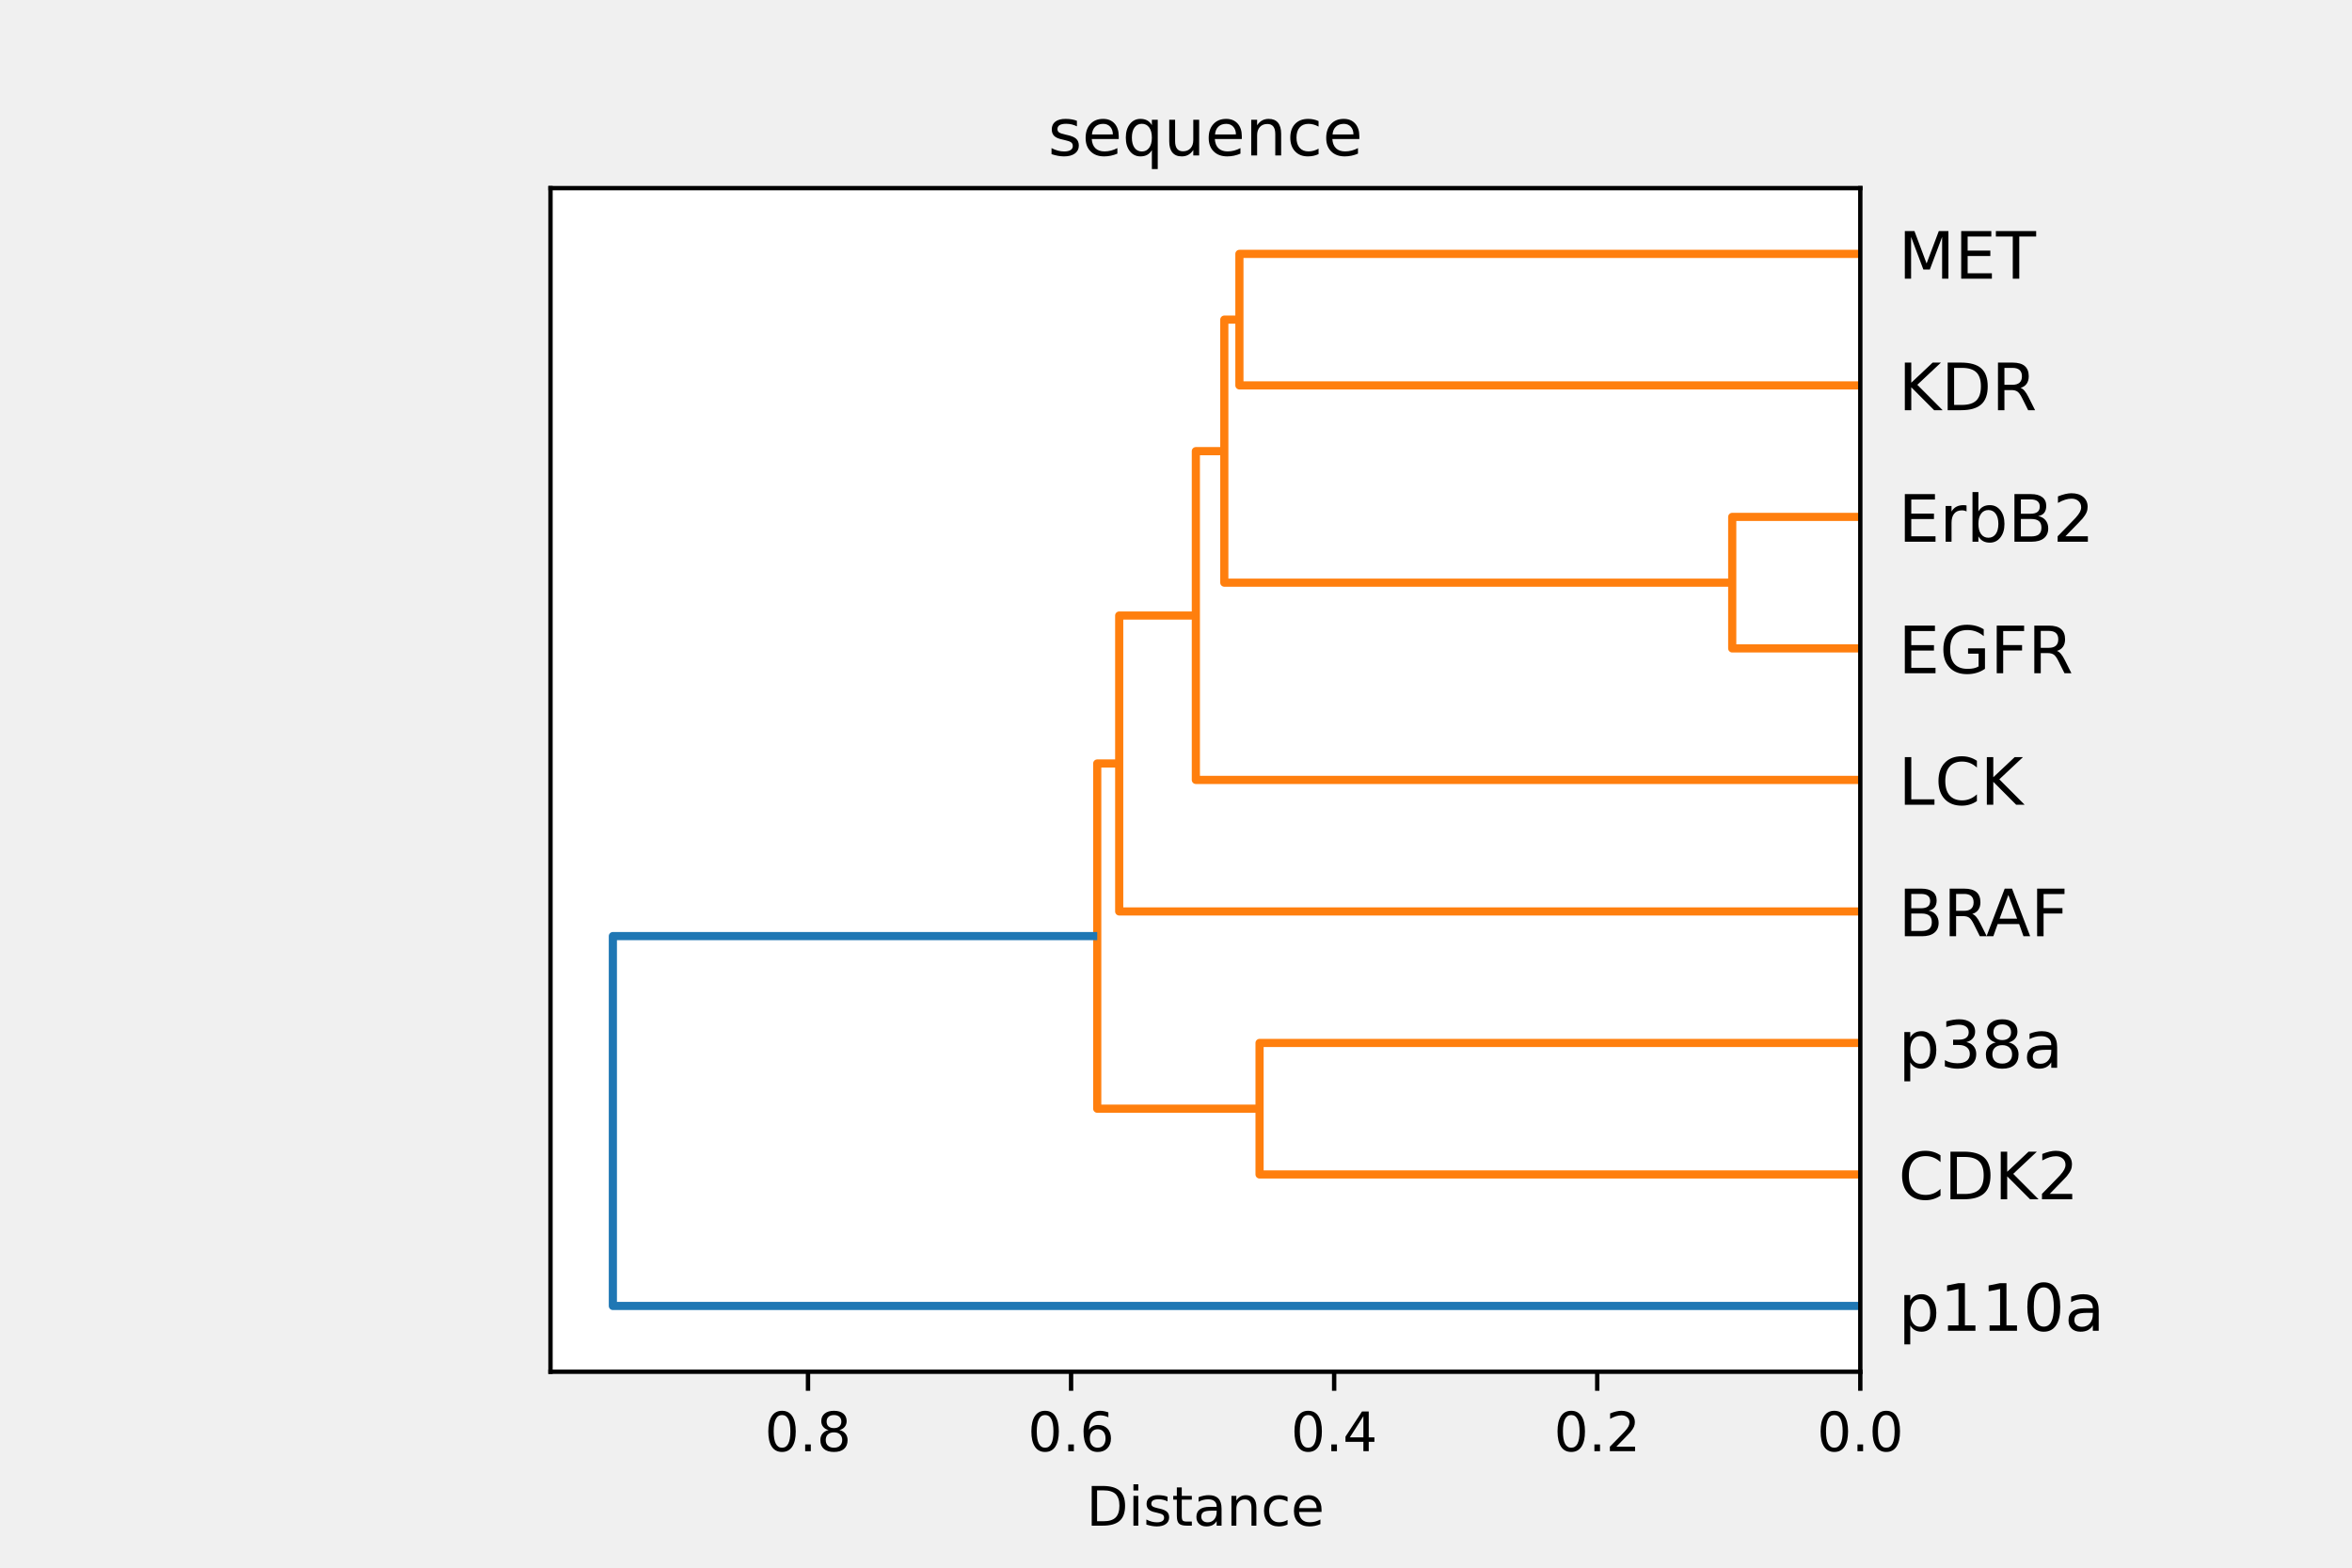
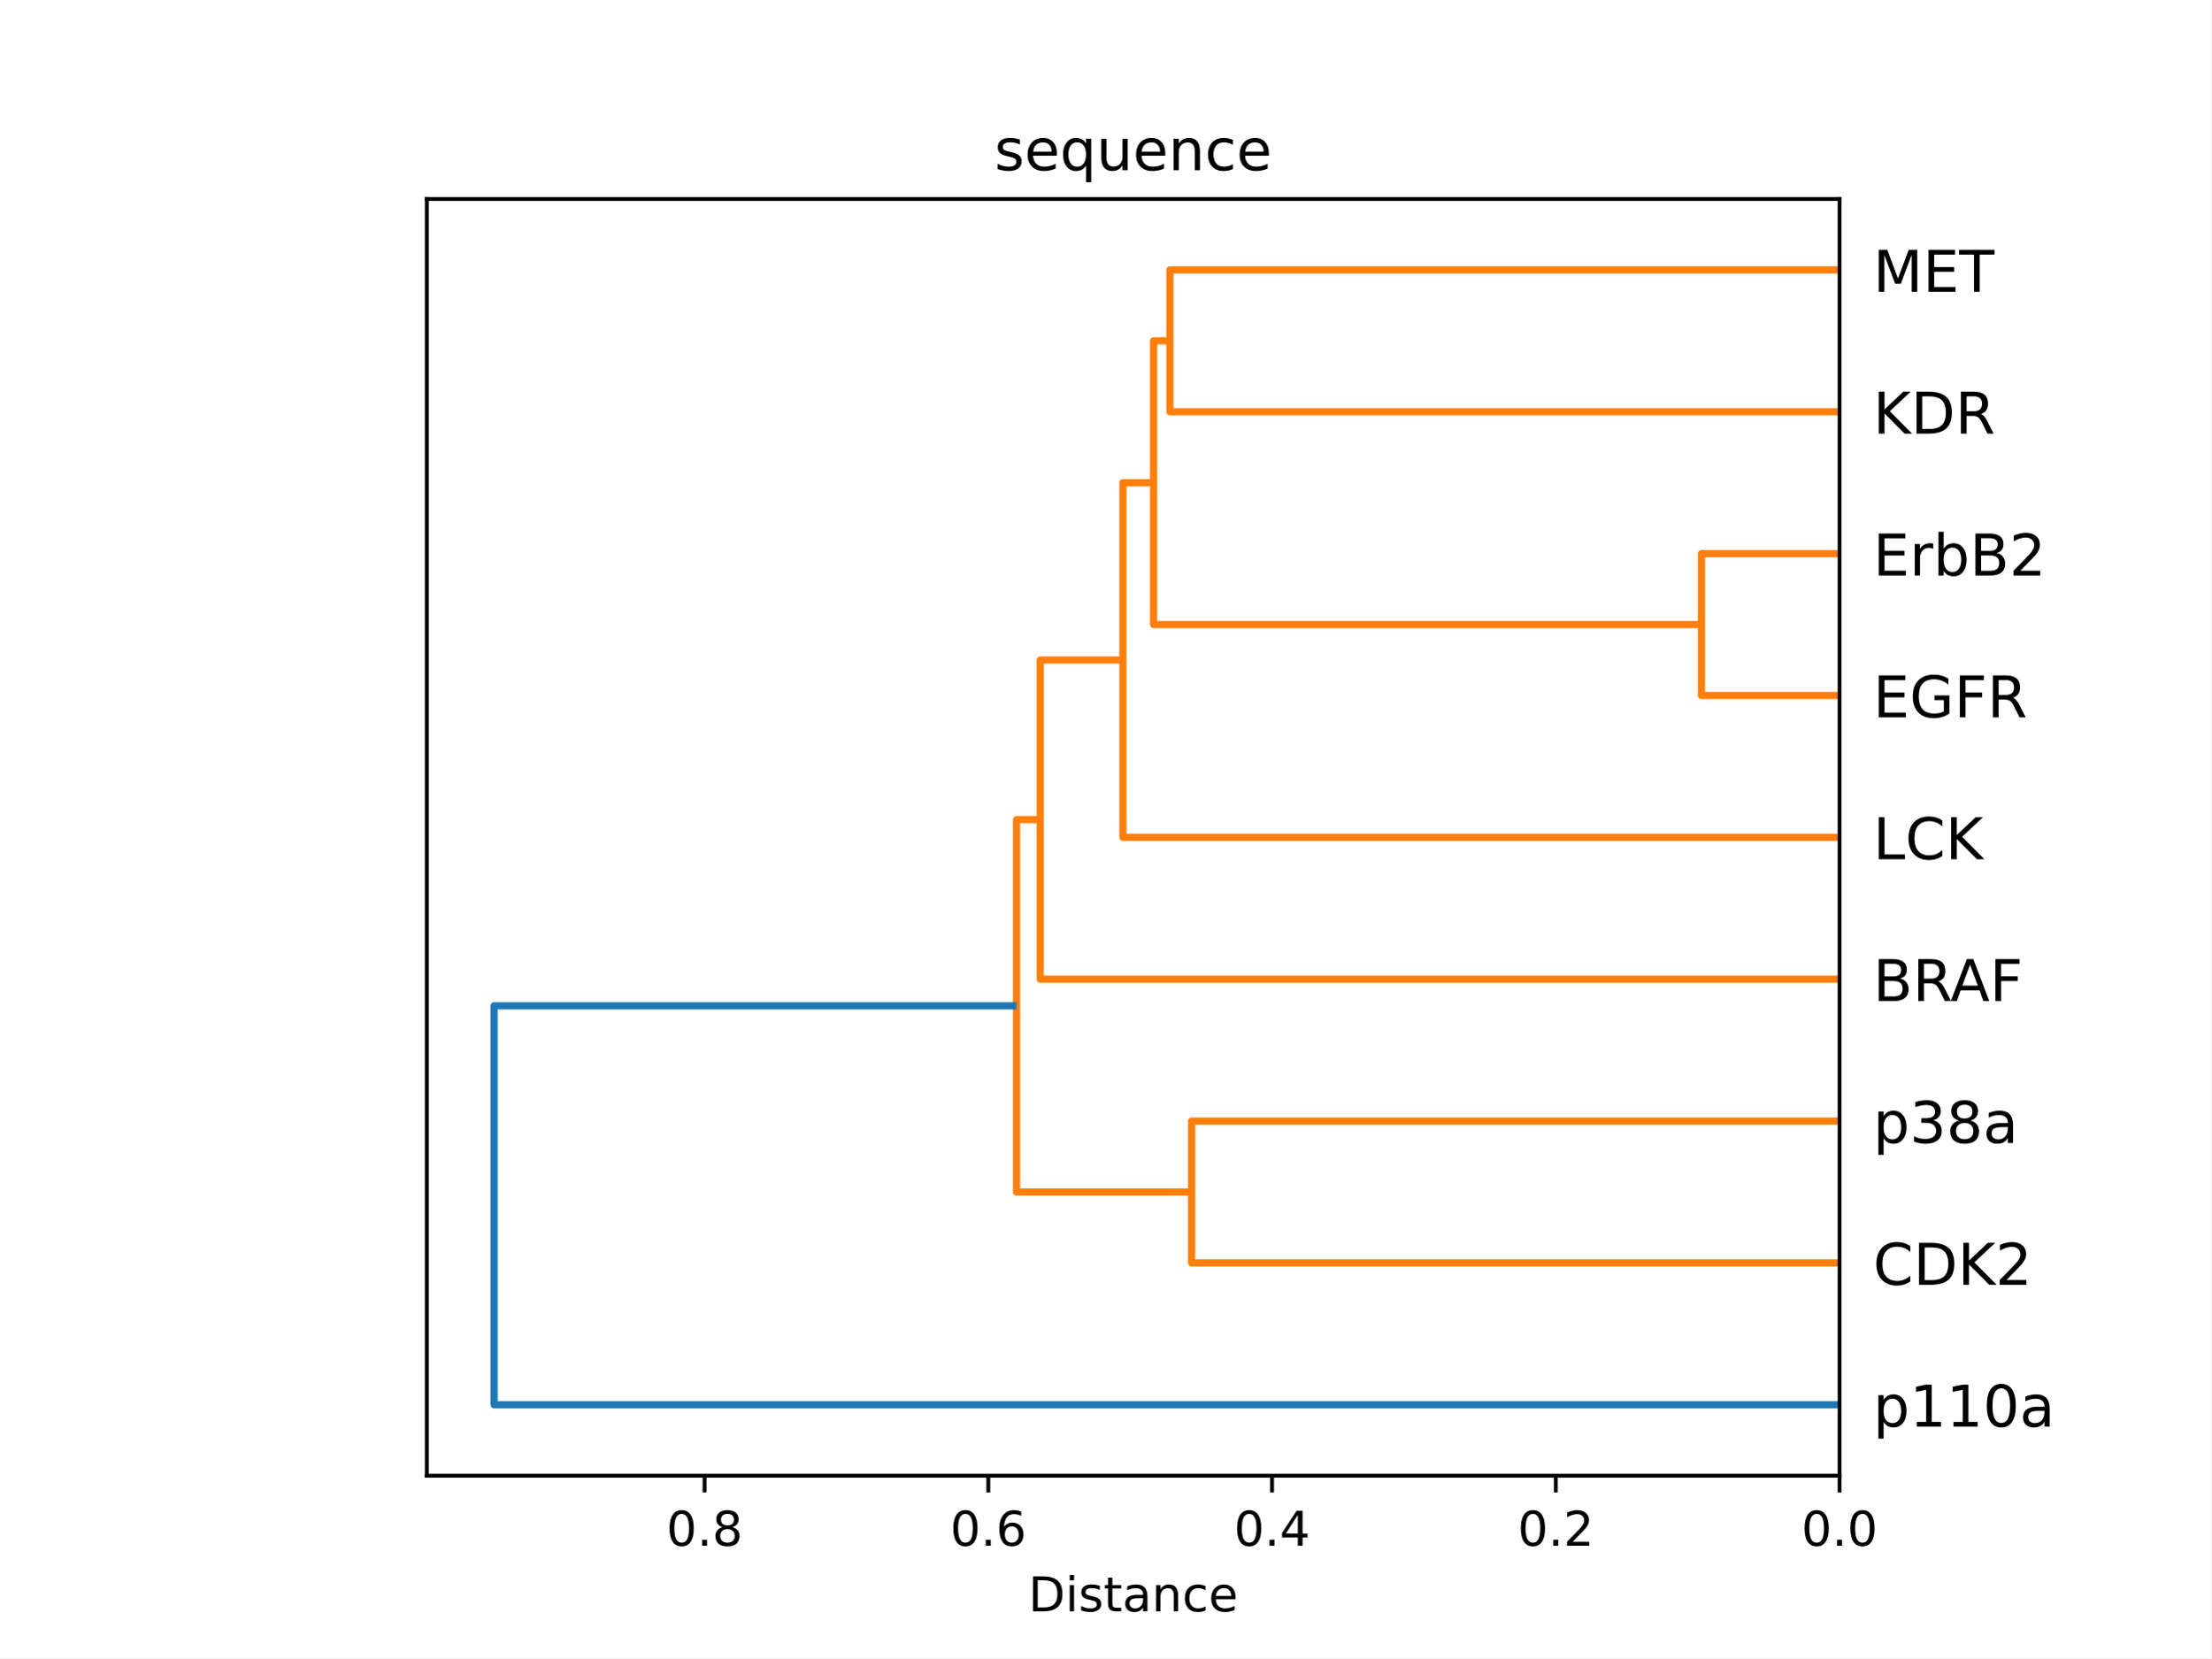
- <svg xmlns="http://www.w3.org/2000/svg" xmlns:xlink="http://www.w3.org/1999/xlink" width="432pt" height="288pt" viewBox="0 0 432 288" version="1.1">
+ <svg xmlns="http://www.w3.org/2000/svg" xmlns:xlink="http://www.w3.org/1999/xlink" width="460.8pt" height="345.6pt" viewBox="0 0 460.8 345.6" version="1.1">
  <defs>
    <style type="text/css">*{stroke-linejoin: round; stroke-linecap: butt}</style>
  </defs>
  <g id="figure_1">
    <g id="patch_1">
-       <path d="M 0 288  L 432 288  L 432 0  L 0 0  L 0 288  z " style="fill: none" />
+       <path d="M 0 345.6  L 460.8 345.6  L 460.8 0  L 0 0  z " style="fill: #ffffff" />
    </g>
    <g id="axes_1">
      <g id="patch_2">
-         <path d="M 101.111 252  L 341.689 252  L 341.689 34.56  L 101.111 34.56  z " style="fill: #ffffff" />
+         <path d="M 88.945 307.584  L 383.375 307.584  L 383.375 41.472  L 88.945 41.472  z " style="fill: #ffffff" />
      </g>
      <g id="matplotlib.axis_1">
        <g id="xtick_1">
          <g id="line2d_1">
            <defs>
-               <path id="m2d821af6d1" d="M 0 0  L 0 3.5  " style="stroke: #000000; stroke-width: 0.8" />
+               <path id="m8f9cd07aeb" d="M 0 0  L 0 3.5  " style="stroke: #000000; stroke-width: 0.8" />
            </defs>
            <g>
-               <use xlink:href="#m2d821af6d1" x="341.689" y="252" style="stroke: #000000; stroke-width: 0.8" />
+               <use xlink:href="#m8f9cd07aeb" x="383.375" y="307.584" style="stroke: #000000; stroke-width: 0.8" />
            </g>
          </g>
          <g id="text_1">
-             <g transform="translate(333.7379 266.5984)scale(0.1 -0.1)">
+             <g transform="translate(375.4236 322.1824) scale(0.1 -0.1)">
              <defs>
                <path id="DejaVuSans-30" d="M 2034 4250  Q 1547 4250 1301 3770  Q 1056 3291 1056 2328  Q 1056 1369 1301 889  Q 1547 409 2034 409  Q 2525 409 2770 889  Q 3016 1369 3016 2328  Q 3016 3291 2770 3770  Q 2525 4250 2034 4250  z M 2034 4750  Q 2819 4750 3233 4129  Q 3647 3509 3647 2328  Q 3647 1150 3233 529  Q 2819 -91 2034 -91  Q 1250 -91 836 529  Q 422 1150 422 2328  Q 422 3509 836 4129  Q 1250 4750 2034 4750  z " transform="scale(0.015625)" />
                <path id="DejaVuSans-2e" d="M 684 794  L 1344 794  L 1344 0  L 684 0  L 684 794  z " transform="scale(0.015625)" />
              </defs>
              <use xlink:href="#DejaVuSans-30" />
              <use xlink:href="#DejaVuSans-2e" x="63.623" />
              <use xlink:href="#DejaVuSans-30" x="95.41" />
            </g>
          </g>
        </g>
        <g id="xtick_2">
          <g id="line2d_2">
            <g>
-               <use xlink:href="#m2d821af6d1" x="293.369" y="252" style="stroke: #000000; stroke-width: 0.8" />
+               <use xlink:href="#m8f9cd07aeb" x="324.239" y="307.584" style="stroke: #000000; stroke-width: 0.8" />
            </g>
          </g>
          <g id="text_2">
-             <g transform="translate(285.4179 266.5984)scale(0.1 -0.1)">
+             <g transform="translate(316.2876 322.1824) scale(0.1 -0.1)">
              <defs>
                <path id="DejaVuSans-32" d="M 1228 531  L 3431 531  L 3431 0  L 469 0  L 469 531  Q 828 903 1448 1529  Q 2069 2156 2228 2338  Q 2531 2678 2651 2914  Q 2772 3150 2772 3378  Q 2772 3750 2511 3984  Q 2250 4219 1831 4219  Q 1534 4219 1204 4116  Q 875 4013 500 3803  L 500 4441  Q 881 4594 1212 4672  Q 1544 4750 1819 4750  Q 2544 4750 2975 4387  Q 3406 4025 3406 3419  Q 3406 3131 3298 2873  Q 3191 2616 2906 2266  Q 2828 2175 2409 1742  Q 1991 1309 1228 531  z " transform="scale(0.015625)" />
              </defs>
              <use xlink:href="#DejaVuSans-30" />
              <use xlink:href="#DejaVuSans-2e" x="63.623" />
              <use xlink:href="#DejaVuSans-32" x="95.41" />
            </g>
          </g>
        </g>
        <g id="xtick_3">
          <g id="line2d_3">
            <g>
-               <use xlink:href="#m2d821af6d1" x="245.049" y="252" style="stroke: #000000; stroke-width: 0.8" />
+               <use xlink:href="#m8f9cd07aeb" x="265.103" y="307.584" style="stroke: #000000; stroke-width: 0.8" />
            </g>
          </g>
          <g id="text_3">
-             <g transform="translate(237.0979 266.5984)scale(0.1 -0.1)">
+             <g transform="translate(257.1516 322.1824) scale(0.1 -0.1)">
              <defs>
                <path id="DejaVuSans-34" d="M 2419 4116  L 825 1625  L 2419 1625  L 2419 4116  z M 2253 4666  L 3047 4666  L 3047 1625  L 3713 1625  L 3713 1100  L 3047 1100  L 3047 0  L 2419 0  L 2419 1100  L 313 1100  L 313 1709  L 2253 4666  z " transform="scale(0.015625)" />
              </defs>
              <use xlink:href="#DejaVuSans-30" />
              <use xlink:href="#DejaVuSans-2e" x="63.623" />
              <use xlink:href="#DejaVuSans-34" x="95.41" />
            </g>
          </g>
        </g>
        <g id="xtick_4">
          <g id="line2d_4">
            <g>
-               <use xlink:href="#m2d821af6d1" x="196.729" y="252" style="stroke: #000000; stroke-width: 0.8" />
+               <use xlink:href="#m8f9cd07aeb" x="205.967" y="307.584" style="stroke: #000000; stroke-width: 0.8" />
            </g>
          </g>
          <g id="text_4">
-             <g transform="translate(188.7779 266.5984)scale(0.1 -0.1)">
+             <g transform="translate(198.0156 322.1824) scale(0.1 -0.1)">
              <defs>
                <path id="DejaVuSans-36" d="M 2113 2584  Q 1688 2584 1439 2293  Q 1191 2003 1191 1497  Q 1191 994 1439 701  Q 1688 409 2113 409  Q 2538 409 2786 701  Q 3034 994 3034 1497  Q 3034 2003 2786 2293  Q 2538 2584 2113 2584  z M 3366 4563  L 3366 3988  Q 3128 4100 2886 4159  Q 2644 4219 2406 4219  Q 1781 4219 1451 3797  Q 1122 3375 1075 2522  Q 1259 2794 1537 2939  Q 1816 3084 2150 3084  Q 2853 3084 3261 2657  Q 3669 2231 3669 1497  Q 3669 778 3244 343  Q 2819 -91 2113 -91  Q 1303 -91 875 529  Q 447 1150 447 2328  Q 447 3434 972 4092  Q 1497 4750 2381 4750  Q 2619 4750 2861 4703  Q 3103 4656 3366 4563  z " transform="scale(0.015625)" />
              </defs>
              <use xlink:href="#DejaVuSans-30" />
              <use xlink:href="#DejaVuSans-2e" x="63.623" />
              <use xlink:href="#DejaVuSans-36" x="95.41" />
            </g>
          </g>
        </g>
        <g id="xtick_5">
          <g id="line2d_5">
            <g>
-               <use xlink:href="#m2d821af6d1" x="148.409" y="252" style="stroke: #000000; stroke-width: 0.8" />
+               <use xlink:href="#m8f9cd07aeb" x="146.831" y="307.584" style="stroke: #000000; stroke-width: 0.8" />
            </g>
          </g>
          <g id="text_5">
-             <g transform="translate(140.4579 266.5984)scale(0.1 -0.1)">
+             <g transform="translate(138.8796 322.1824) scale(0.1 -0.1)">
              <defs>
                <path id="DejaVuSans-38" d="M 2034 2216  Q 1584 2216 1326 1975  Q 1069 1734 1069 1313  Q 1069 891 1326 650  Q 1584 409 2034 409  Q 2484 409 2743 651  Q 3003 894 3003 1313  Q 3003 1734 2745 1975  Q 2488 2216 2034 2216  z M 1403 2484  Q 997 2584 770 2862  Q 544 3141 544 3541  Q 544 4100 942 4425  Q 1341 4750 2034 4750  Q 2731 4750 3128 4425  Q 3525 4100 3525 3541  Q 3525 3141 3298 2862  Q 3072 2584 2669 2484  Q 3125 2378 3379 2068  Q 3634 1759 3634 1313  Q 3634 634 3220 271  Q 2806 -91 2034 -91  Q 1263 -91 848 271  Q 434 634 434 1313  Q 434 1759 690 2068  Q 947 2378 1403 2484  z M 1172 3481  Q 1172 3119 1398 2916  Q 1625 2713 2034 2713  Q 2441 2713 2670 2916  Q 2900 3119 2900 3481  Q 2900 3844 2670 4047  Q 2441 4250 2034 4250  Q 1625 4250 1398 4047  Q 1172 3844 1172 3481  z " transform="scale(0.015625)" />
              </defs>
              <use xlink:href="#DejaVuSans-30" />
              <use xlink:href="#DejaVuSans-2e" x="63.623" />
              <use xlink:href="#DejaVuSans-38" x="95.41" />
            </g>
          </g>
        </g>
        <g id="text_6">
-           <g transform="translate(199.5375 280.2766)scale(0.1 -0.1)">
+           <g transform="translate(214.2975 335.8606) scale(0.1 -0.1)">
            <defs>
              <path id="DejaVuSans-44" d="M 1259 4147  L 1259 519  L 2022 519  Q 2988 519 3436 956  Q 3884 1394 3884 2338  Q 3884 3275 3436 3711  Q 2988 4147 2022 4147  L 1259 4147  z M 628 4666  L 1925 4666  Q 3281 4666 3915 4102  Q 4550 3538 4550 2338  Q 4550 1131 3912 565  Q 3275 0 1925 0  L 628 0  L 628 4666  z " transform="scale(0.015625)" />
              <path id="DejaVuSans-69" d="M 603 3500  L 1178 3500  L 1178 0  L 603 0  L 603 3500  z M 603 4863  L 1178 4863  L 1178 4134  L 603 4134  L 603 4863  z " transform="scale(0.015625)" />
              <path id="DejaVuSans-73" d="M 2834 3397  L 2834 2853  Q 2591 2978 2328 3040  Q 2066 3103 1784 3103  Q 1356 3103 1142 2972  Q 928 2841 928 2578  Q 928 2378 1081 2264  Q 1234 2150 1697 2047  L 1894 2003  Q 2506 1872 2764 1633  Q 3022 1394 3022 966  Q 3022 478 2636 193  Q 2250 -91 1575 -91  Q 1294 -91 989 -36  Q 684 19 347 128  L 347 722  Q 666 556 975 473  Q 1284 391 1588 391  Q 1994 391 2212 530  Q 2431 669 2431 922  Q 2431 1156 2273 1281  Q 2116 1406 1581 1522  L 1381 1569  Q 847 1681 609 1914  Q 372 2147 372 2553  Q 372 3047 722 3315  Q 1072 3584 1716 3584  Q 2034 3584 2315 3537  Q 2597 3491 2834 3397  z " transform="scale(0.015625)" />
              <path id="DejaVuSans-74" d="M 1172 4494  L 1172 3500  L 2356 3500  L 2356 3053  L 1172 3053  L 1172 1153  Q 1172 725 1289 603  Q 1406 481 1766 481  L 2356 481  L 2356 0  L 1766 0  Q 1100 0 847 248  Q 594 497 594 1153  L 594 3053  L 172 3053  L 172 3500  L 594 3500  L 594 4494  L 1172 4494  z " transform="scale(0.015625)" />
              <path id="DejaVuSans-61" d="M 2194 1759  Q 1497 1759 1228 1600  Q 959 1441 959 1056  Q 959 750 1161 570  Q 1363 391 1709 391  Q 2188 391 2477 730  Q 2766 1069 2766 1631  L 2766 1759  L 2194 1759  z M 3341 1997  L 3341 0  L 2766 0  L 2766 531  Q 2569 213 2275 61  Q 1981 -91 1556 -91  Q 1019 -91 701 211  Q 384 513 384 1019  Q 384 1609 779 1909  Q 1175 2209 1959 2209  L 2766 2209  L 2766 2266  Q 2766 2663 2505 2880  Q 2244 3097 1772 3097  Q 1472 3097 1187 3025  Q 903 2953 641 2809  L 641 3341  Q 956 3463 1253 3523  Q 1550 3584 1831 3584  Q 2591 3584 2966 3190  Q 3341 2797 3341 1997  z " transform="scale(0.015625)" />
              <path id="DejaVuSans-6e" d="M 3513 2113  L 3513 0  L 2938 0  L 2938 2094  Q 2938 2591 2744 2837  Q 2550 3084 2163 3084  Q 1697 3084 1428 2787  Q 1159 2491 1159 1978  L 1159 0  L 581 0  L 581 3500  L 1159 3500  L 1159 2956  Q 1366 3272 1645 3428  Q 1925 3584 2291 3584  Q 2894 3584 3203 3211  Q 3513 2838 3513 2113  z " transform="scale(0.015625)" />
              <path id="DejaVuSans-63" d="M 3122 3366  L 3122 2828  Q 2878 2963 2633 3030  Q 2388 3097 2138 3097  Q 1578 3097 1268 2742  Q 959 2388 959 1747  Q 959 1106 1268 751  Q 1578 397 2138 397  Q 2388 397 2633 464  Q 2878 531 3122 666  L 3122 134  Q 2881 22 2623 -34  Q 2366 -91 2075 -91  Q 1284 -91 818 406  Q 353 903 353 1747  Q 353 2603 823 3093  Q 1294 3584 2113 3584  Q 2378 3584 2631 3529  Q 2884 3475 3122 3366  z " transform="scale(0.015625)" />
              <path id="DejaVuSans-65" d="M 3597 1894  L 3597 1613  L 953 1613  Q 991 1019 1311 708  Q 1631 397 2203 397  Q 2534 397 2845 478  Q 3156 559 3463 722  L 3463 178  Q 3153 47 2828 -22  Q 2503 -91 2169 -91  Q 1331 -91 842 396  Q 353 884 353 1716  Q 353 2575 817 3079  Q 1281 3584 2069 3584  Q 2775 3584 3186 3129  Q 3597 2675 3597 1894  z M 3022 2063  Q 3016 2534 2758 2815  Q 2500 3097 2075 3097  Q 1594 3097 1305 2825  Q 1016 2553 972 2059  L 3022 2063  z " transform="scale(0.015625)" />
            </defs>
            <use xlink:href="#DejaVuSans-44" />
            <use xlink:href="#DejaVuSans-69" x="77.002" />
            <use xlink:href="#DejaVuSans-73" x="104.785" />
            <use xlink:href="#DejaVuSans-74" x="156.885" />
            <use xlink:href="#DejaVuSans-61" x="196.094" />
            <use xlink:href="#DejaVuSans-6e" x="257.373" />
            <use xlink:href="#DejaVuSans-63" x="320.752" />
            <use xlink:href="#DejaVuSans-65" x="375.732" />
          </g>
        </g>
      </g>
      <g id="matplotlib.axis_2">
        <g id="ytick_1">
          <g id="text_7">
-             <g transform="translate(348.6895 244.4791)scale(0.12 -0.12)">
+             <g transform="translate(390.3752 297.3591) scale(0.12 -0.12)">
              <defs>
                <path id="DejaVuSans-70" d="M 1159 525  L 1159 -1331  L 581 -1331  L 581 3500  L 1159 3500  L 1159 2969  Q 1341 3281 1617 3432  Q 1894 3584 2278 3584  Q 2916 3584 3314 3078  Q 3713 2572 3713 1747  Q 3713 922 3314 415  Q 2916 -91 2278 -91  Q 1894 -91 1617 61  Q 1341 213 1159 525  z M 3116 1747  Q 3116 2381 2855 2742  Q 2594 3103 2138 3103  Q 1681 3103 1420 2742  Q 1159 2381 1159 1747  Q 1159 1113 1420 752  Q 1681 391 2138 391  Q 2594 391 2855 752  Q 3116 1113 3116 1747  z " transform="scale(0.015625)" />
                <path id="DejaVuSans-31" d="M 794 531  L 1825 531  L 1825 4091  L 703 3866  L 703 4441  L 1819 4666  L 2450 4666  L 2450 531  L 3481 531  L 3481 0  L 794 0  L 794 531  z " transform="scale(0.015625)" />
              </defs>
              <use xlink:href="#DejaVuSans-70" />
              <use xlink:href="#DejaVuSans-31" x="63.477" />
              <use xlink:href="#DejaVuSans-31" x="127.1" />
              <use xlink:href="#DejaVuSans-30" x="190.723" />
              <use xlink:href="#DejaVuSans-61" x="254.346" />
            </g>
          </g>
        </g>
        <g id="ytick_2">
          <g id="text_8">
-             <g transform="translate(348.6895 220.3191)scale(0.12 -0.12)">
+             <g transform="translate(390.3752 267.7911) scale(0.12 -0.12)">
              <defs>
                <path id="DejaVuSans-43" d="M 4122 4306  L 4122 3641  Q 3803 3938 3442 4084  Q 3081 4231 2675 4231  Q 1875 4231 1450 3742  Q 1025 3253 1025 2328  Q 1025 1406 1450 917  Q 1875 428 2675 428  Q 3081 428 3442 575  Q 3803 722 4122 1019  L 4122 359  Q 3791 134 3420 21  Q 3050 -91 2638 -91  Q 1578 -91 968 557  Q 359 1206 359 2328  Q 359 3453 968 4101  Q 1578 4750 2638 4750  Q 3056 4750 3426 4639  Q 3797 4528 4122 4306  z " transform="scale(0.015625)" />
                <path id="DejaVuSans-4b" d="M 628 4666  L 1259 4666  L 1259 2694  L 3353 4666  L 4166 4666  L 1850 2491  L 4331 0  L 3500 0  L 1259 2247  L 1259 0  L 628 0  L 628 4666  z " transform="scale(0.015625)" />
              </defs>
              <use xlink:href="#DejaVuSans-43" />
              <use xlink:href="#DejaVuSans-44" x="69.824" />
              <use xlink:href="#DejaVuSans-4b" x="146.826" />
              <use xlink:href="#DejaVuSans-32" x="212.402" />
            </g>
          </g>
        </g>
        <g id="ytick_3">
          <g id="text_9">
-             <g transform="translate(348.6895 196.1591)scale(0.12 -0.12)">
+             <g transform="translate(390.3752 238.2231) scale(0.12 -0.12)">
              <defs>
                <path id="DejaVuSans-33" d="M 2597 2516  Q 3050 2419 3304 2112  Q 3559 1806 3559 1356  Q 3559 666 3084 287  Q 2609 -91 1734 -91  Q 1441 -91 1130 -33  Q 819 25 488 141  L 488 750  Q 750 597 1062 519  Q 1375 441 1716 441  Q 2309 441 2620 675  Q 2931 909 2931 1356  Q 2931 1769 2642 2001  Q 2353 2234 1838 2234  L 1294 2234  L 1294 2753  L 1863 2753  Q 2328 2753 2575 2939  Q 2822 3125 2822 3475  Q 2822 3834 2567 4026  Q 2313 4219 1838 4219  Q 1578 4219 1281 4162  Q 984 4106 628 3988  L 628 4550  Q 988 4650 1302 4700  Q 1616 4750 1894 4750  Q 2613 4750 3031 4423  Q 3450 4097 3450 3541  Q 3450 3153 3228 2886  Q 3006 2619 2597 2516  z " transform="scale(0.015625)" />
              </defs>
              <use xlink:href="#DejaVuSans-70" />
              <use xlink:href="#DejaVuSans-33" x="63.477" />
              <use xlink:href="#DejaVuSans-38" x="127.1" />
              <use xlink:href="#DejaVuSans-61" x="190.723" />
            </g>
          </g>
        </g>
        <g id="ytick_4">
          <g id="text_10">
-             <g transform="translate(348.6895 171.9991)scale(0.12 -0.12)">
+             <g transform="translate(390.3752 208.6551) scale(0.12 -0.12)">
              <defs>
                <path id="DejaVuSans-42" d="M 1259 2228  L 1259 519  L 2272 519  Q 2781 519 3026 730  Q 3272 941 3272 1375  Q 3272 1813 3026 2020  Q 2781 2228 2272 2228  L 1259 2228  z M 1259 4147  L 1259 2741  L 2194 2741  Q 2656 2741 2882 2914  Q 3109 3088 3109 3444  Q 3109 3797 2882 3972  Q 2656 4147 2194 4147  L 1259 4147  z M 628 4666  L 2241 4666  Q 2963 4666 3353 4366  Q 3744 4066 3744 3513  Q 3744 3084 3544 2831  Q 3344 2578 2956 2516  Q 3422 2416 3680 2098  Q 3938 1781 3938 1306  Q 3938 681 3513 340  Q 3088 0 2303 0  L 628 0  L 628 4666  z " transform="scale(0.015625)" />
                <path id="DejaVuSans-52" d="M 2841 2188  Q 3044 2119 3236 1894  Q 3428 1669 3622 1275  L 4263 0  L 3584 0  L 2988 1197  Q 2756 1666 2539 1819  Q 2322 1972 1947 1972  L 1259 1972  L 1259 0  L 628 0  L 628 4666  L 2053 4666  Q 2853 4666 3247 4331  Q 3641 3997 3641 3322  Q 3641 2881 3436 2590  Q 3231 2300 2841 2188  z M 1259 4147  L 1259 2491  L 2053 2491  Q 2509 2491 2742 2702  Q 2975 2913 2975 3322  Q 2975 3731 2742 3939  Q 2509 4147 2053 4147  L 1259 4147  z " transform="scale(0.015625)" />
                <path id="DejaVuSans-41" d="M 2188 4044  L 1331 1722  L 3047 1722  L 2188 4044  z M 1831 4666  L 2547 4666  L 4325 0  L 3669 0  L 3244 1197  L 1141 1197  L 716 0  L 50 0  L 1831 4666  z " transform="scale(0.015625)" />
                <path id="DejaVuSans-46" d="M 628 4666  L 3309 4666  L 3309 4134  L 1259 4134  L 1259 2759  L 3109 2759  L 3109 2228  L 1259 2228  L 1259 0  L 628 0  L 628 4666  z " transform="scale(0.015625)" />
              </defs>
              <use xlink:href="#DejaVuSans-42" />
              <use xlink:href="#DejaVuSans-52" x="68.604" />
              <use xlink:href="#DejaVuSans-41" x="134.086" />
              <use xlink:href="#DejaVuSans-46" x="202.494" />
            </g>
          </g>
        </g>
        <g id="ytick_5">
          <g id="text_11">
-             <g transform="translate(348.6895 147.8391)scale(0.12 -0.12)">
+             <g transform="translate(390.3752 179.0871) scale(0.12 -0.12)">
              <defs>
                <path id="DejaVuSans-4c" d="M 628 4666  L 1259 4666  L 1259 531  L 3531 531  L 3531 0  L 628 0  L 628 4666  z " transform="scale(0.015625)" />
              </defs>
              <use xlink:href="#DejaVuSans-4c" />
              <use xlink:href="#DejaVuSans-43" x="55.713" />
              <use xlink:href="#DejaVuSans-4b" x="125.537" />
            </g>
          </g>
        </g>
        <g id="ytick_6">
          <g id="text_12">
-             <g transform="translate(348.6895 123.6791)scale(0.12 -0.12)">
+             <g transform="translate(390.3752 149.5191) scale(0.12 -0.12)">
              <defs>
                <path id="DejaVuSans-45" d="M 628 4666  L 3578 4666  L 3578 4134  L 1259 4134  L 1259 2753  L 3481 2753  L 3481 2222  L 1259 2222  L 1259 531  L 3634 531  L 3634 0  L 628 0  L 628 4666  z " transform="scale(0.015625)" />
                <path id="DejaVuSans-47" d="M 3809 666  L 3809 1919  L 2778 1919  L 2778 2438  L 4434 2438  L 4434 434  Q 4069 175 3628 42  Q 3188 -91 2688 -91  Q 1594 -91 976 548  Q 359 1188 359 2328  Q 359 3472 976 4111  Q 1594 4750 2688 4750  Q 3144 4750 3555 4637  Q 3966 4525 4313 4306  L 4313 3634  Q 3963 3931 3569 4081  Q 3175 4231 2741 4231  Q 1884 4231 1454 3753  Q 1025 3275 1025 2328  Q 1025 1384 1454 906  Q 1884 428 2741 428  Q 3075 428 3337 486  Q 3600 544 3809 666  z " transform="scale(0.015625)" />
              </defs>
              <use xlink:href="#DejaVuSans-45" />
              <use xlink:href="#DejaVuSans-47" x="63.184" />
              <use xlink:href="#DejaVuSans-46" x="140.674" />
              <use xlink:href="#DejaVuSans-52" x="198.193" />
            </g>
          </g>
        </g>
        <g id="ytick_7">
          <g id="text_13">
-             <g transform="translate(348.6895 99.51906)scale(0.12 -0.12)">
+             <g transform="translate(390.3752 119.9511) scale(0.12 -0.12)">
              <defs>
                <path id="DejaVuSans-72" d="M 2631 2963  Q 2534 3019 2420 3045  Q 2306 3072 2169 3072  Q 1681 3072 1420 2755  Q 1159 2438 1159 1844  L 1159 0  L 581 0  L 581 3500  L 1159 3500  L 1159 2956  Q 1341 3275 1631 3429  Q 1922 3584 2338 3584  Q 2397 3584 2469 3576  Q 2541 3569 2628 3553  L 2631 2963  z " transform="scale(0.015625)" />
                <path id="DejaVuSans-62" d="M 3116 1747  Q 3116 2381 2855 2742  Q 2594 3103 2138 3103  Q 1681 3103 1420 2742  Q 1159 2381 1159 1747  Q 1159 1113 1420 752  Q 1681 391 2138 391  Q 2594 391 2855 752  Q 3116 1113 3116 1747  z M 1159 2969  Q 1341 3281 1617 3432  Q 1894 3584 2278 3584  Q 2916 3584 3314 3078  Q 3713 2572 3713 1747  Q 3713 922 3314 415  Q 2916 -91 2278 -91  Q 1894 -91 1617 61  Q 1341 213 1159 525  L 1159 0  L 581 0  L 581 4863  L 1159 4863  L 1159 2969  z " transform="scale(0.015625)" />
              </defs>
              <use xlink:href="#DejaVuSans-45" />
              <use xlink:href="#DejaVuSans-72" x="63.184" />
              <use xlink:href="#DejaVuSans-62" x="104.297" />
              <use xlink:href="#DejaVuSans-42" x="167.773" />
              <use xlink:href="#DejaVuSans-32" x="236.377" />
            </g>
          </g>
        </g>
        <g id="ytick_8">
          <g id="text_14">
-             <g transform="translate(348.6895 75.35906)scale(0.12 -0.12)">
+             <g transform="translate(390.3752 90.38306) scale(0.12 -0.12)">
              <use xlink:href="#DejaVuSans-4b" />
              <use xlink:href="#DejaVuSans-44" x="65.576" />
              <use xlink:href="#DejaVuSans-52" x="142.578" />
            </g>
          </g>
        </g>
        <g id="ytick_9">
          <g id="text_15">
-             <g transform="translate(348.6895 51.19906)scale(0.12 -0.12)">
+             <g transform="translate(390.3752 60.81506) scale(0.12 -0.12)">
              <defs>
                <path id="DejaVuSans-4d" d="M 628 4666  L 1569 4666  L 2759 1491  L 3956 4666  L 4897 4666  L 4897 0  L 4281 0  L 4281 4097  L 3078 897  L 2444 897  L 1241 4097  L 1241 0  L 628 0  L 628 4666  z " transform="scale(0.015625)" />
                <path id="DejaVuSans-54" d="M -19 4666  L 3928 4666  L 3928 4134  L 2272 4134  L 2272 0  L 1638 0  L 1638 4134  L -19 4134  L -19 4666  z " transform="scale(0.015625)" />
              </defs>
              <use xlink:href="#DejaVuSans-4d" />
              <use xlink:href="#DejaVuSans-45" x="86.279" />
              <use xlink:href="#DejaVuSans-54" x="149.463" />
            </g>
          </g>
        </g>
      </g>
      <g id="LineCollection_1">
-         <path d="M 341.689 215.76  L 231.347 215.76  L 231.347 191.6  L 341.689 191.6  " clip-path="url(#p40f6bb8732)" style="fill: none; stroke: #ff7f0e; stroke-width: 1.5" />
-         <path d="M 341.689 119.12  L 318.164 119.12  L 318.164 94.96  L 341.689 94.96  " clip-path="url(#p40f6bb8732)" style="fill: none; stroke: #ff7f0e; stroke-width: 1.5" />
-         <path d="M 341.689 70.8  L 227.646 70.8  L 227.646 46.64  L 341.689 46.64  " clip-path="url(#p40f6bb8732)" style="fill: none; stroke: #ff7f0e; stroke-width: 1.5" />
-         <path d="M 318.164 107.04  L 224.873 107.04  L 224.873 58.72  L 227.646 58.72  " clip-path="url(#p40f6bb8732)" style="fill: none; stroke: #ff7f0e; stroke-width: 1.5" />
-         <path d="M 341.689 143.28  L 219.647 143.28  L 219.647 82.88  L 224.873 82.88  " clip-path="url(#p40f6bb8732)" style="fill: none; stroke: #ff7f0e; stroke-width: 1.5" />
-         <path d="M 341.689 167.44  L 205.567 167.44  L 205.567 113.08  L 219.647 113.08  " clip-path="url(#p40f6bb8732)" style="fill: none; stroke: #ff7f0e; stroke-width: 1.5" />
-         <path d="M 231.347 203.68  L 201.533 203.68  L 201.533 140.26  L 205.567 140.26  " clip-path="url(#p40f6bb8732)" style="fill: none; stroke: #ff7f0e; stroke-width: 1.5" />
+         <path d="M 383.375 263.232  L 248.334 263.232  L 248.334 233.664  L 383.375 233.664  " clip-path="url(#p5a47efde05)" style="fill: none; stroke: #ff7f0e; stroke-width: 1.5" />
+         <path d="M 383.375 144.96  L 354.584 144.96  L 354.584 115.392  L 383.375 115.392  " clip-path="url(#p5a47efde05)" style="fill: none; stroke: #ff7f0e; stroke-width: 1.5" />
+         <path d="M 383.375 85.824  L 243.805 85.824  L 243.805 56.256  L 383.375 56.256  " clip-path="url(#p5a47efde05)" style="fill: none; stroke: #ff7f0e; stroke-width: 1.5" />
+         <path d="M 354.584 130.176  L 240.411 130.176  L 240.411 71.04  L 243.805 71.04  " clip-path="url(#p5a47efde05)" style="fill: none; stroke: #ff7f0e; stroke-width: 1.5" />
+         <path d="M 383.375 174.528  L 234.014 174.528  L 234.014 100.608  L 240.411 100.608  " clip-path="url(#p5a47efde05)" style="fill: none; stroke: #ff7f0e; stroke-width: 1.5" />
+         <path d="M 383.375 204.096  L 216.783 204.096  L 216.783 137.568  L 234.014 137.568  " clip-path="url(#p5a47efde05)" style="fill: none; stroke: #ff7f0e; stroke-width: 1.5" />
+         <path d="M 248.334 248.448  L 211.845 248.448  L 211.845 170.832  L 216.783 170.832  " clip-path="url(#p5a47efde05)" style="fill: none; stroke: #ff7f0e; stroke-width: 1.5" />
      </g>
      <g id="LineCollection_2">
-         <path d="M 341.689 239.92  L 112.567 239.92  L 112.567 171.97  L 201.533 171.97  " clip-path="url(#p40f6bb8732)" style="fill: none; stroke: #1f77b4; stroke-width: 1.5" />
+         <path d="M 383.375 292.8  L 102.965 292.8  L 102.965 209.64  L 211.845 209.64  " clip-path="url(#p5a47efde05)" style="fill: none; stroke: #1f77b4; stroke-width: 1.5" />
      </g>
      <g id="patch_3">
-         <path d="M 101.111 252  L 101.111 34.56  " style="fill: none; stroke: #000000; stroke-width: 0.8; stroke-linejoin: miter; stroke-linecap: square" />
+         <path d="M 88.945 307.584  L 88.945 41.472  " style="fill: none; stroke: #000000; stroke-width: 0.8; stroke-linejoin: miter; stroke-linecap: square" />
      </g>
      <g id="patch_4">
-         <path d="M 341.689 252  L 341.689 34.56  " style="fill: none; stroke: #000000; stroke-width: 0.8; stroke-linejoin: miter; stroke-linecap: square" />
+         <path d="M 383.375 307.584  L 383.375 41.472  " style="fill: none; stroke: #000000; stroke-width: 0.8; stroke-linejoin: miter; stroke-linecap: square" />
      </g>
      <g id="patch_5">
-         <path d="M 101.111 252  L 341.689 252  " style="fill: none; stroke: #000000; stroke-width: 0.8; stroke-linejoin: miter; stroke-linecap: square" />
+         <path d="M 88.945 307.584  L 383.375 307.584  " style="fill: none; stroke: #000000; stroke-width: 0.8; stroke-linejoin: miter; stroke-linecap: square" />
      </g>
      <g id="patch_6">
-         <path d="M 101.111 34.56  L 341.689 34.56  " style="fill: none; stroke: #000000; stroke-width: 0.8; stroke-linejoin: miter; stroke-linecap: square" />
+         <path d="M 88.945 41.472  L 383.375 41.472  " style="fill: none; stroke: #000000; stroke-width: 0.8; stroke-linejoin: miter; stroke-linecap: square" />
      </g>
      <g id="text_16">
-         <g transform="translate(192.4856 28.56)scale(0.12 -0.12)">
+         <g transform="translate(207.2456 35.472) scale(0.12 -0.12)">
          <defs>
            <path id="DejaVuSans-71" d="M 947 1747  Q 947 1113 1208 752  Q 1469 391 1925 391  Q 2381 391 2643 752  Q 2906 1113 2906 1747  Q 2906 2381 2643 2742  Q 2381 3103 1925 3103  Q 1469 3103 1208 2742  Q 947 2381 947 1747  z M 2906 525  Q 2725 213 2448 61  Q 2172 -91 1784 -91  Q 1150 -91 751 415  Q 353 922 353 1747  Q 353 2572 751 3078  Q 1150 3584 1784 3584  Q 2172 3584 2448 3432  Q 2725 3281 2906 2969  L 2906 3500  L 3481 3500  L 3481 -1331  L 2906 -1331  L 2906 525  z " transform="scale(0.015625)" />
            <path id="DejaVuSans-75" d="M 544 1381  L 544 3500  L 1119 3500  L 1119 1403  Q 1119 906 1312 657  Q 1506 409 1894 409  Q 2359 409 2629 706  Q 2900 1003 2900 1516  L 2900 3500  L 3475 3500  L 3475 0  L 2900 0  L 2900 538  Q 2691 219 2414 64  Q 2138 -91 1772 -91  Q 1169 -91 856 284  Q 544 659 544 1381  z M 1991 3584  L 1991 3584  z " transform="scale(0.015625)" />
          </defs>
          <use xlink:href="#DejaVuSans-73" />
          <use xlink:href="#DejaVuSans-65" x="52.1" />
          <use xlink:href="#DejaVuSans-71" x="113.623" />
          <use xlink:href="#DejaVuSans-75" x="177.1" />
          <use xlink:href="#DejaVuSans-65" x="240.479" />
          <use xlink:href="#DejaVuSans-6e" x="302.002" />
          <use xlink:href="#DejaVuSans-63" x="365.381" />
          <use xlink:href="#DejaVuSans-65" x="420.361" />
        </g>
      </g>
    </g>
  </g>
  <defs>
-     <clipPath id="p40f6bb8732">
-       <rect x="101.111" y="34.56" width="240.579" height="217.44" />
+     <clipPath id="p5a47efde05">
+       <rect x="88.945" y="41.472" width="294.43" height="266.112" />
    </clipPath>
  </defs>
</svg>
